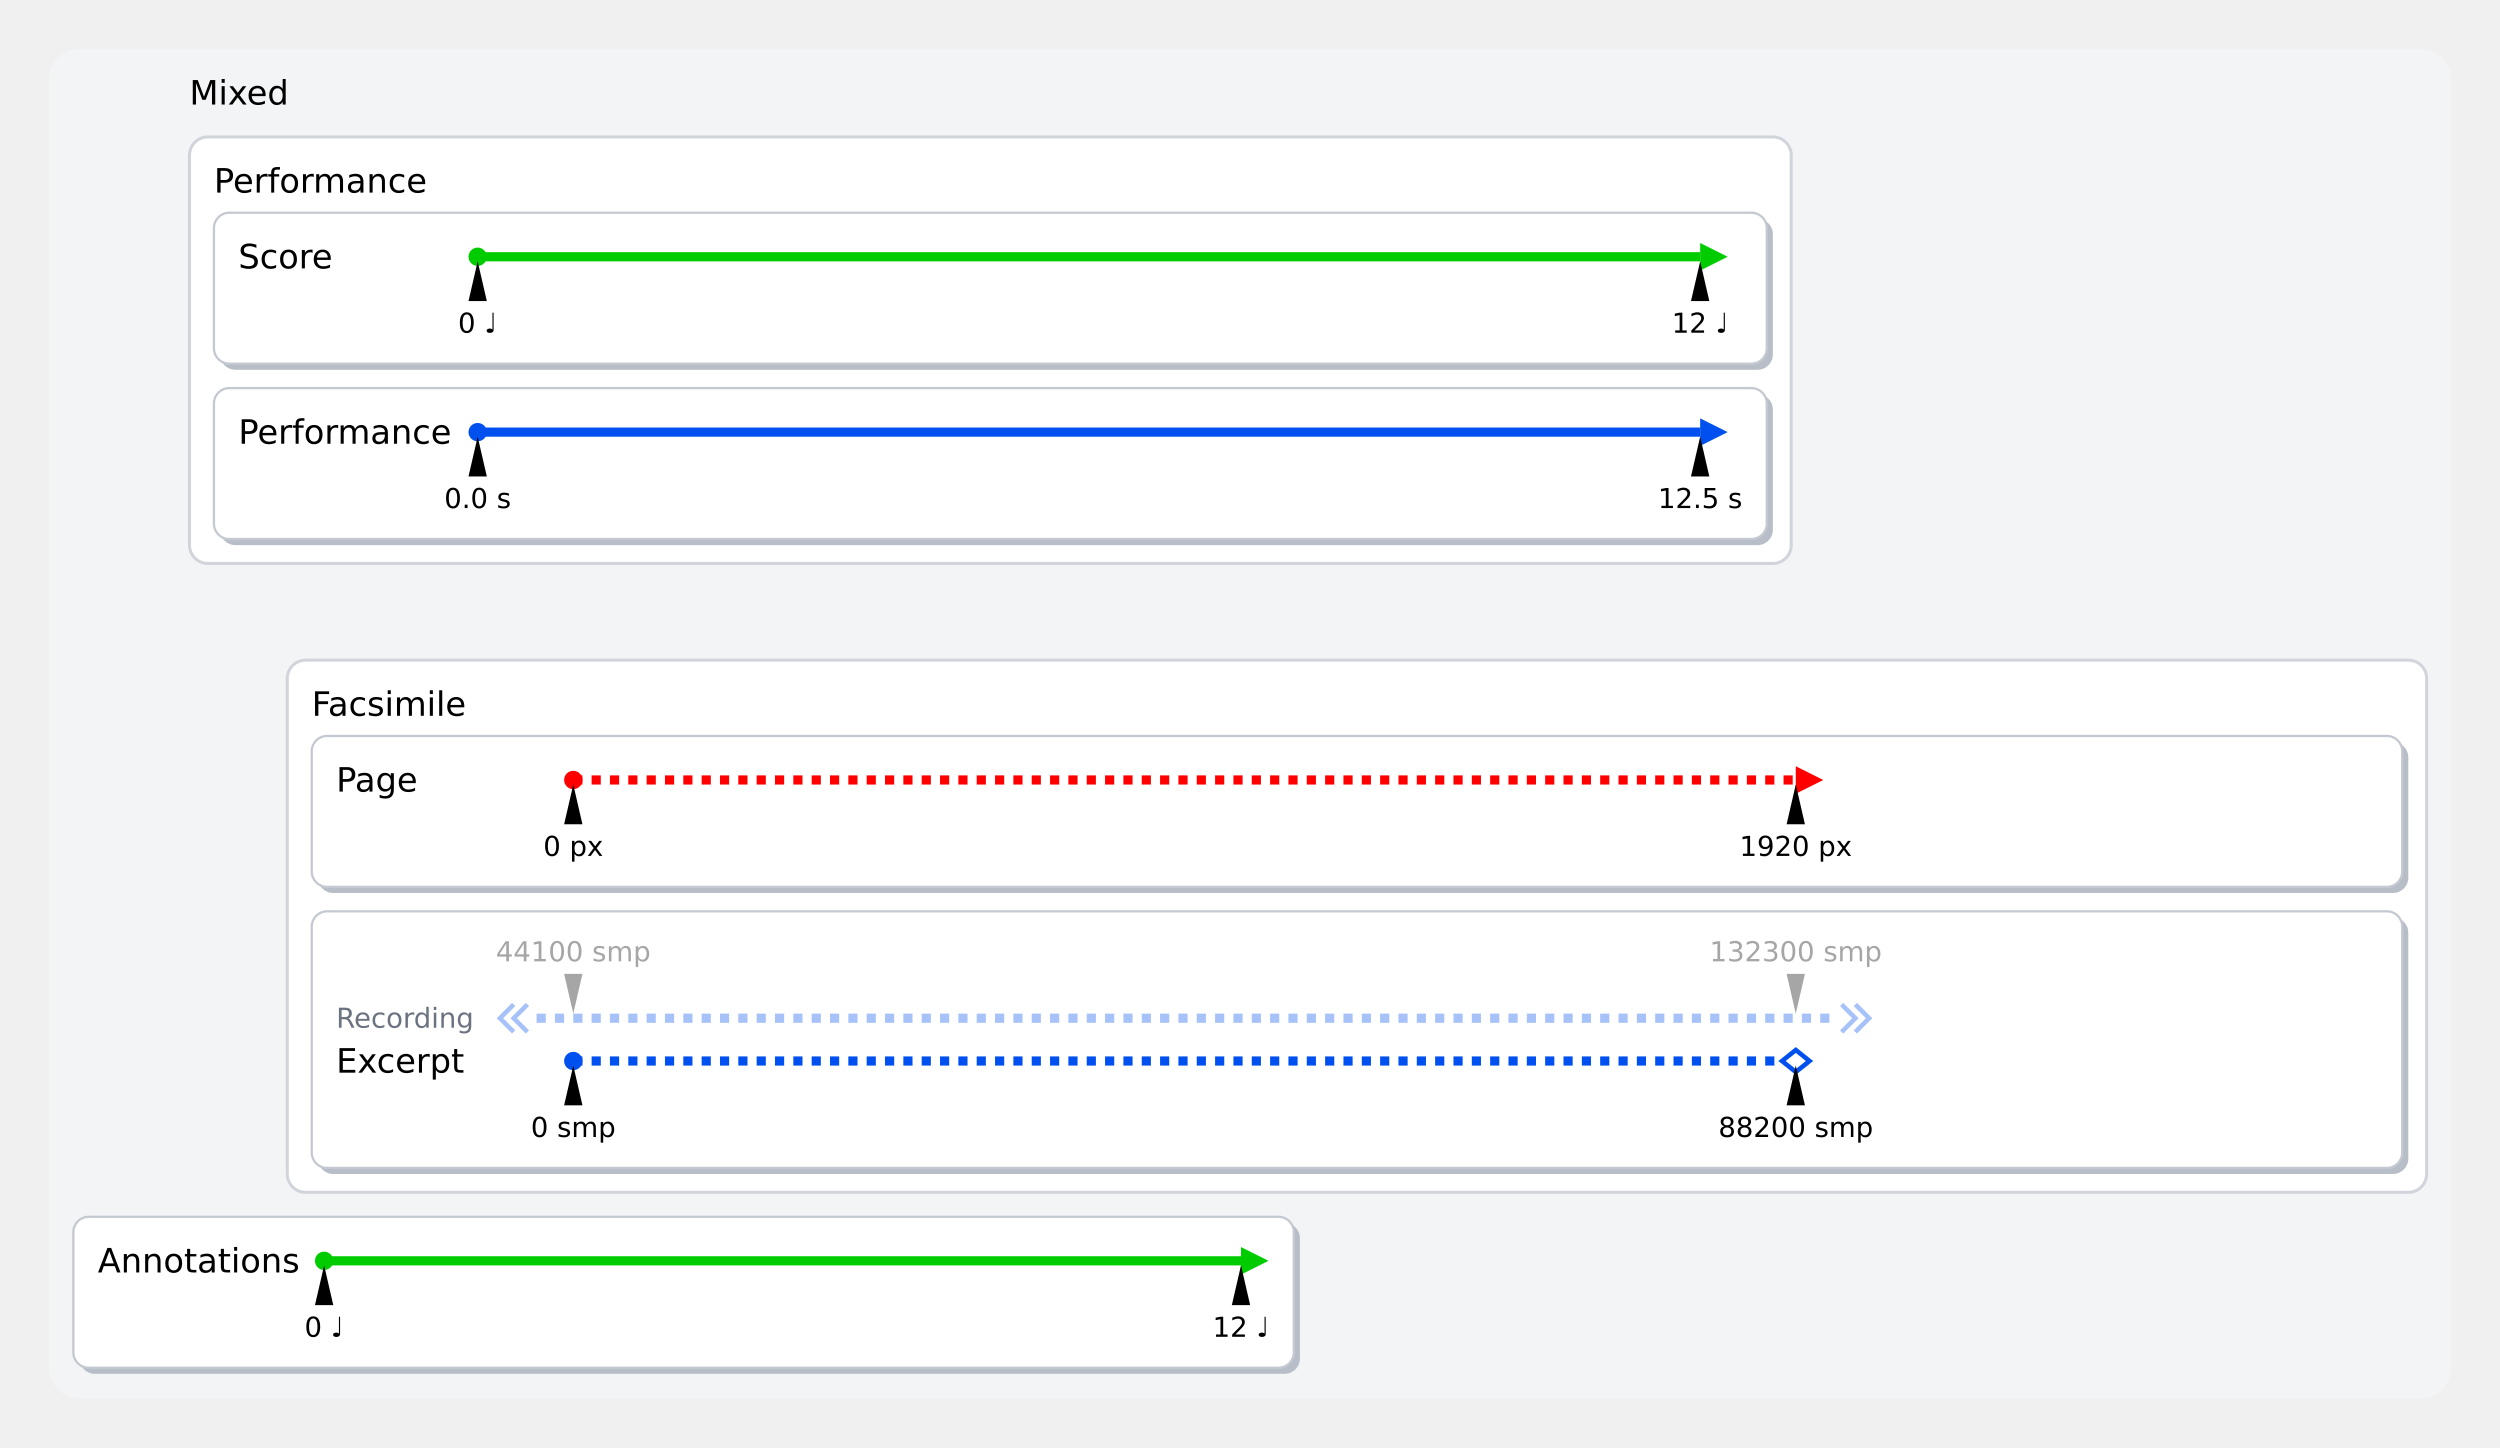
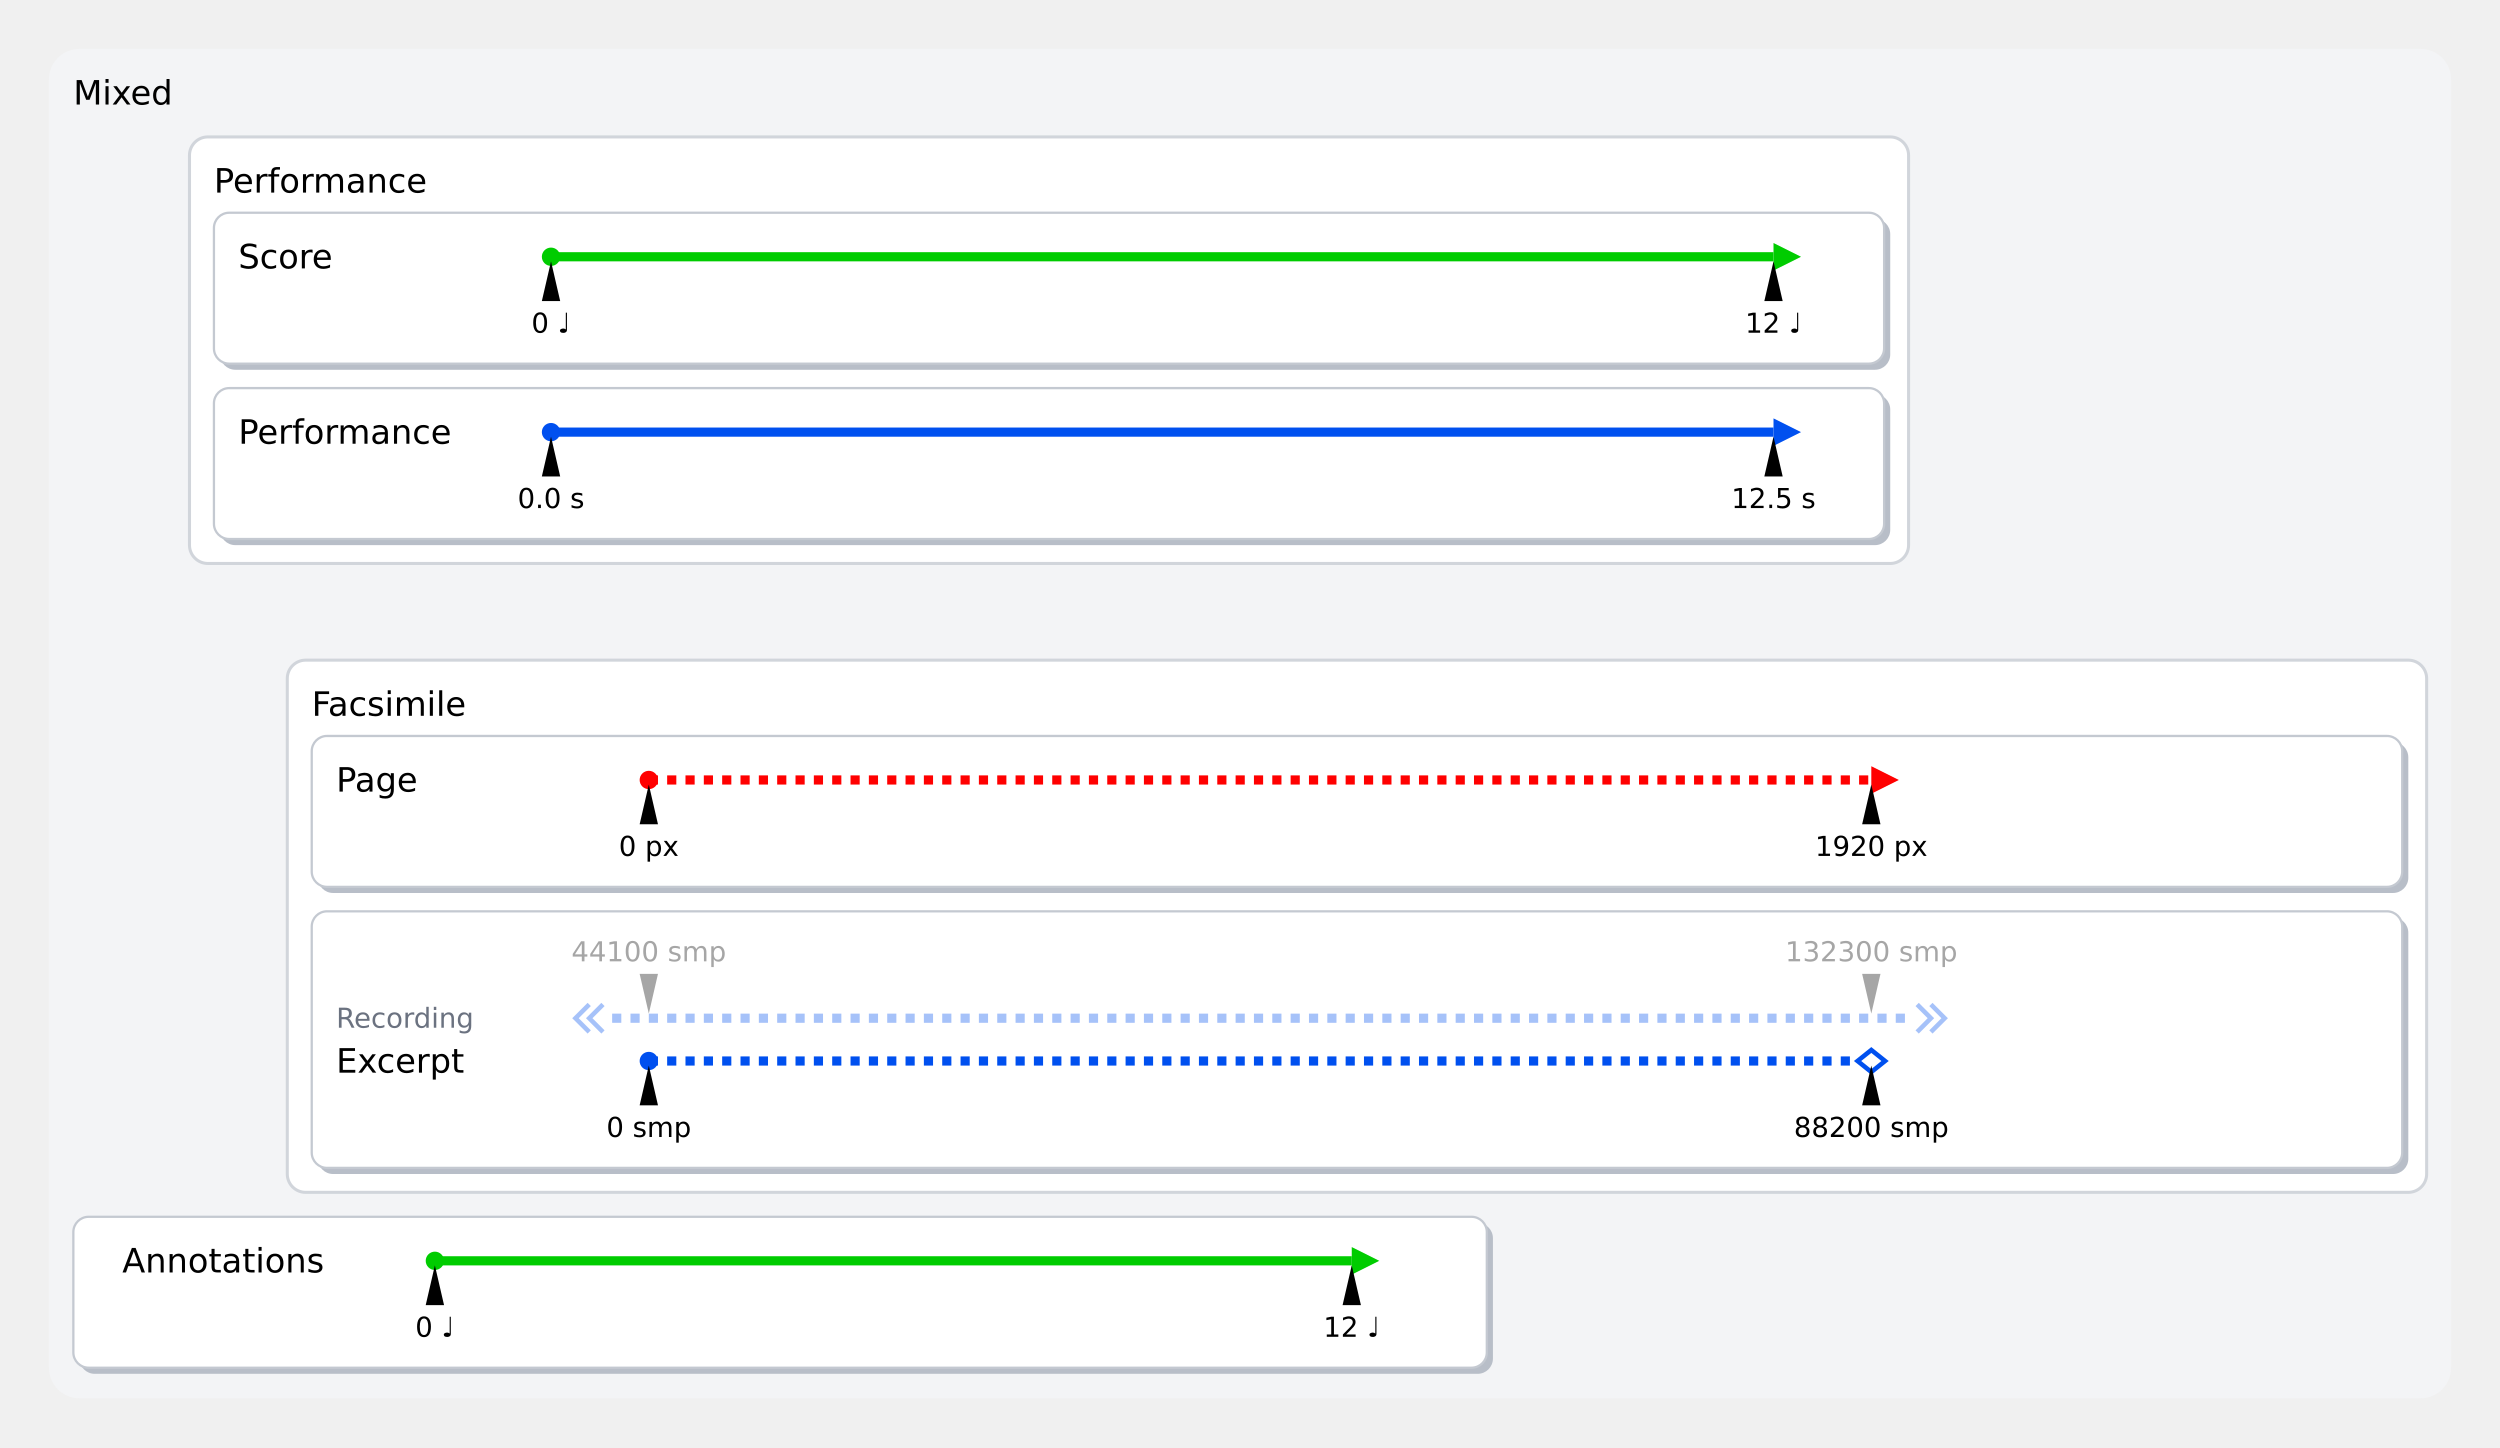
<svg xmlns="http://www.w3.org/2000/svg" width="818" height="473.516" viewBox="0 0 818 473.516" font-family="DejaVu Sans" text-rendering="geometricPrecision" style="font-kerning:none;font-variant-ligatures:none">
  <g transform="translate(16 16)">
    <rect x="0" y="0" width="786" height="441.516" rx="10" fill="#F3F4F6" />
-     <text data-address="name" x="46" y="18.21" text-anchor="start" font-size="11" fill="#000000">Mixed</text>
-     <rect data-address="group_1" x="46" y="28.805" width="524.086" height="139.562" rx="6" fill="#FFFFFF" stroke="#D1D5DB" stroke-width="1" />
+     <text data-address="name" x="8" y="18.21" text-anchor="start" font-size="11" fill="#000000">Mixed</text>
+     <rect data-address="group_1" x="46" y="28.805" width="562.485" height="139.562" rx="6" fill="#FFFFFF" stroke="#D1D5DB" stroke-width="1" />
    <text data-address="group_1/name" x="54" y="47.015" text-anchor="start" font-size="11" fill="#000000">Performance</text>
-     <rect data-address="score/card" x="56" y="55.609" width="508.086" height="49.379" rx="5" fill="#B8BEC8" />
-     <rect data-address="score/card" x="54" y="53.609" width="508.086" height="49.379" rx="5" fill="#FFFFFF" stroke="#C4C9D1" stroke-width="0.75" />
-     <line data-address="score" x1="140.292" y1="68.012" x2="540.292" y2="68.012" stroke="#00CC00" stroke-width="3" />
-     <circle data-address="score" cx="140.292" cy="68.012" r="3" fill="#00CC00" />
-     <polygon data-address="score" points="549.292,68.012 540.292,63.512 540.292,72.512" fill="#00CC00" />
-     <polygon data-address="score/start" points="140.292,69.512 137.292,82.512 143.292,82.512" fill="#000000" />
-     <polygon data-address="score/end" points="540.292,69.512 537.292,82.512 543.292,82.512" fill="#000000" />
+     <rect data-address="score/card" x="56" y="55.609" width="546.485" height="49.379" rx="5" fill="#B8BEC8" />
+     <rect data-address="score/card" x="54" y="53.609" width="546.485" height="49.379" rx="5" fill="#FFFFFF" stroke="#C4C9D1" stroke-width="0.75" />
+     <line data-address="score" x1="164.292" y1="68.012" x2="564.292" y2="68.012" stroke="#00CC00" stroke-width="3" />
+     <circle data-address="score" cx="164.292" cy="68.012" r="3" fill="#00CC00" />
+     <polygon data-address="score" points="573.292,68.012 564.292,63.512 564.292,72.512" fill="#00CC00" />
+     <polygon data-address="score/start" points="164.292,69.512 161.292,82.512 167.292,82.512" fill="#000000" />
+     <polygon data-address="score/end" points="564.292,69.512 561.292,82.512 567.292,82.512" fill="#000000" />
    <text data-address="score/name" x="62" y="71.82" text-anchor="start" font-size="11" fill="#000000">Score</text>
-     <text data-address="score/start/label" x="140.292" y="92.866" text-anchor="middle" font-size="9" fill="#000000">0 ♩</text>
-     <text data-address="score/end/label" x="540.292" y="92.866" text-anchor="middle" font-size="9" fill="#000000">12 ♩</text>
-     <rect data-address="performance/card" x="56" y="112.988" width="508.086" height="49.379" rx="5" fill="#B8BEC8" />
-     <rect data-address="performance/card" x="54" y="110.988" width="508.086" height="49.379" rx="5" fill="#FFFFFF" stroke="#C4C9D1" stroke-width="0.75" />
-     <line data-address="performance" x1="140.292" y1="125.391" x2="540.292" y2="125.391" stroke="#0050EF" stroke-width="3" />
-     <circle data-address="performance" cx="140.292" cy="125.391" r="3" fill="#0050EF" />
-     <polygon data-address="performance" points="549.292,125.391 540.292,120.891 540.292,129.891" fill="#0050EF" />
-     <polygon data-address="performance/start" points="140.292,126.891 137.292,139.891 143.292,139.891" fill="#000000" />
-     <polygon data-address="performance/end" points="540.292,126.891 537.292,139.891 543.292,139.891" fill="#000000" />
+     <text data-address="score/start/label" x="164.292" y="92.866" text-anchor="middle" font-size="9" fill="#000000">0 ♩</text>
+     <text data-address="score/end/label" x="564.292" y="92.866" text-anchor="middle" font-size="9" fill="#000000">12 ♩</text>
+     <rect data-address="performance/card" x="56" y="112.988" width="546.485" height="49.379" rx="5" fill="#B8BEC8" />
+     <rect data-address="performance/card" x="54" y="110.988" width="546.485" height="49.379" rx="5" fill="#FFFFFF" stroke="#C4C9D1" stroke-width="0.75" />
+     <line data-address="performance" x1="164.292" y1="125.391" x2="564.292" y2="125.391" stroke="#0050EF" stroke-width="3" />
+     <circle data-address="performance" cx="164.292" cy="125.391" r="3" fill="#0050EF" />
+     <polygon data-address="performance" points="573.292,125.391 564.292,120.891 564.292,129.891" fill="#0050EF" />
+     <polygon data-address="performance/start" points="164.292,126.891 161.292,139.891 167.292,139.891" fill="#000000" />
+     <polygon data-address="performance/end" points="564.292,126.891 561.292,139.891 567.292,139.891" fill="#000000" />
    <text data-address="performance/name" x="62" y="129.199" text-anchor="start" font-size="11" fill="#000000">Performance</text>
-     <text data-address="performance/start/label" x="140.292" y="150.245" text-anchor="middle" font-size="9" fill="#000000">0.0 s</text>
-     <text data-address="performance/end/label" x="540.292" y="150.245" text-anchor="middle" font-size="9" fill="#000000">12.5 s</text>
+     <text data-address="performance/start/label" x="164.292" y="150.245" text-anchor="middle" font-size="9" fill="#000000">0.0 s</text>
+     <text data-address="performance/end/label" x="564.292" y="150.245" text-anchor="middle" font-size="9" fill="#000000">12.5 s</text>
    <rect data-address="group_2" x="78" y="200" width="700" height="174.137" rx="6" fill="#FFFFFF" stroke="#D1D5DB" stroke-width="1" />
    <text data-address="group_2/name" x="86" y="218.21" text-anchor="start" font-size="11" fill="#000000">Facsimile</text>
    <rect data-address="page/card" x="88" y="226.805" width="684" height="49.379" rx="5" fill="#B8BEC8" />
    <rect data-address="page/card" x="86" y="224.805" width="684" height="49.379" rx="5" fill="#FFFFFF" stroke="#C4C9D1" stroke-width="0.75" />
-     <line data-address="page" x1="171.576" y1="239.207" x2="571.576" y2="239.207" stroke="#FF0000" stroke-width="3" stroke-dasharray="3 3" />
-     <circle data-address="page" cx="171.576" cy="239.207" r="3" fill="#FF0000" />
-     <polygon data-address="page" points="580.576,239.207 571.576,234.707 571.576,243.707" fill="#FF0000" />
-     <polygon data-address="page/start" points="171.576,240.707 168.576,253.707 174.576,253.707" fill="#000000" />
-     <polygon data-address="page/end" points="571.576,240.707 568.576,253.707 574.576,253.707" fill="#000000" />
+     <line data-address="page" x1="196.292" y1="239.207" x2="596.292" y2="239.207" stroke="#FF0000" stroke-width="3" stroke-dasharray="3 3" />
+     <circle data-address="page" cx="196.292" cy="239.207" r="3" fill="#FF0000" />
+     <polygon data-address="page" points="605.292,239.207 596.292,234.707 596.292,243.707" fill="#FF0000" />
+     <polygon data-address="page/start" points="196.292,240.707 193.292,253.707 199.292,253.707" fill="#000000" />
+     <polygon data-address="page/end" points="596.292,240.707 593.292,253.707 599.292,253.707" fill="#000000" />
    <text data-address="page/name" x="94" y="243.015" text-anchor="start" font-size="11" fill="#000000">Page</text>
-     <text data-address="page/start/label" x="171.576" y="264.061" text-anchor="middle" font-size="9" fill="#000000">0 px</text>
-     <text data-address="page/end/label" x="571.576" y="264.061" text-anchor="middle" font-size="9" fill="#000000">1920 px</text>
+     <text data-address="page/start/label" x="196.292" y="264.061" text-anchor="middle" font-size="9" fill="#000000">0 px</text>
+     <text data-address="page/end/label" x="596.292" y="264.061" text-anchor="middle" font-size="9" fill="#000000">1920 px</text>
    <rect data-address="excerpt/card" x="88" y="284.184" width="684" height="83.953" rx="5" fill="#B8BEC8" />
    <rect data-address="excerpt/card" x="86" y="282.184" width="684" height="83.953" rx="5" fill="#FFFFFF" stroke="#C4C9D1" stroke-width="0.75" />
-     <line data-address="recording" x1="159.576" y1="317.16" x2="583.576" y2="317.16" stroke="#0050EF" stroke-width="3" stroke-dasharray="3 3" opacity="0.35" />
-     <polyline data-address="recording" points="156.576,312.66 152.076,317.16 156.576,321.66" fill="none" stroke="#0050EF" stroke-width="1.5" opacity="0.35" />
-     <polyline data-address="recording" points="152.076,312.66 147.576,317.16 152.076,321.66" fill="none" stroke="#0050EF" stroke-width="1.5" opacity="0.35" />
-     <polyline data-address="recording" points="586.576,312.66 591.076,317.16 586.576,321.66" fill="none" stroke="#0050EF" stroke-width="1.5" opacity="0.35" />
-     <polyline data-address="recording" points="591.076,312.66 595.576,317.16 591.076,321.66" fill="none" stroke="#0050EF" stroke-width="1.5" opacity="0.35" />
-     <line data-address="excerpt" x1="171.576" y1="331.16" x2="567.076" y2="331.16" stroke="#0050EF" stroke-width="3" stroke-dasharray="3 3" />
-     <circle data-address="excerpt" cx="171.576" cy="331.16" r="3" fill="#0050EF" />
-     <polygon data-address="excerpt" points="567.076,331.16 571.576,327.56 576.076,331.16 571.576,334.76" fill="none" stroke="#0050EF" stroke-width="1.5" />
-     <polygon data-address="excerpt/start" points="171.576,315.66 168.576,302.66 174.576,302.66" fill="#000000" opacity="0.35" />
-     <polygon data-address="excerpt/end" points="571.576,315.66 568.576,302.66 574.576,302.66" fill="#000000" opacity="0.35" />
-     <polygon data-address="excerpt/start" points="171.576,332.66 168.576,345.66 174.576,345.66" fill="#000000" />
-     <polygon data-address="excerpt/end" points="571.576,332.66 568.576,345.66 574.576,345.66" fill="#000000" />
+     <line data-address="recording" x1="184.292" y1="317.16" x2="608.292" y2="317.16" stroke="#0050EF" stroke-width="3" stroke-dasharray="3 3" opacity="0.35" />
+     <polyline data-address="recording" points="181.292,312.66 176.792,317.16 181.292,321.66" fill="none" stroke="#0050EF" stroke-width="1.5" opacity="0.35" />
+     <polyline data-address="recording" points="176.792,312.66 172.292,317.16 176.792,321.66" fill="none" stroke="#0050EF" stroke-width="1.5" opacity="0.35" />
+     <polyline data-address="recording" points="611.292,312.66 615.792,317.16 611.292,321.66" fill="none" stroke="#0050EF" stroke-width="1.5" opacity="0.35" />
+     <polyline data-address="recording" points="615.792,312.66 620.292,317.16 615.792,321.66" fill="none" stroke="#0050EF" stroke-width="1.5" opacity="0.35" />
+     <line data-address="excerpt" x1="196.292" y1="331.16" x2="591.792" y2="331.16" stroke="#0050EF" stroke-width="3" stroke-dasharray="3 3" />
+     <circle data-address="excerpt" cx="196.292" cy="331.16" r="3" fill="#0050EF" />
+     <polygon data-address="excerpt" points="591.792,331.16 596.292,327.56 600.792,331.16 596.292,334.76" fill="none" stroke="#0050EF" stroke-width="1.5" />
+     <polygon data-address="excerpt/start" points="196.292,315.66 193.292,302.66 199.292,302.66" fill="#000000" opacity="0.35" />
+     <polygon data-address="excerpt/end" points="596.292,315.66 593.292,302.66 599.292,302.66" fill="#000000" opacity="0.35" />
+     <polygon data-address="excerpt/start" points="196.292,332.66 193.292,345.66 199.292,345.66" fill="#000000" />
+     <polygon data-address="excerpt/end" points="596.292,332.66 593.292,345.66 599.292,345.66" fill="#000000" />
    <text data-address="recording/name" x="94" y="320.276" text-anchor="start" font-size="9" fill="#6B7280">Recording</text>
    <text data-address="excerpt/name" x="94" y="334.968" text-anchor="start" font-size="11" fill="#000000">Excerpt</text>
-     <text data-address="excerpt/start/label" x="171.576" y="298.538" text-anchor="middle" font-size="9" fill="#000000" opacity="0.35">44100 smp</text>
-     <text data-address="excerpt/end/label" x="571.576" y="298.538" text-anchor="middle" font-size="9" fill="#000000" opacity="0.35">132300 smp</text>
-     <text data-address="excerpt/start/label" x="171.576" y="356.014" text-anchor="middle" font-size="9" fill="#000000">0 smp</text>
-     <text data-address="excerpt/end/label" x="571.576" y="356.014" text-anchor="middle" font-size="9" fill="#000000">88200 smp</text>
-     <rect data-address="annotations/card" x="10" y="384.137" width="399.333" height="49.379" rx="5" fill="#B8BEC8" />
-     <rect data-address="annotations/card" x="8" y="382.137" width="399.333" height="49.379" rx="5" fill="#FFFFFF" stroke="#C4C9D1" stroke-width="0.75" />
-     <line data-address="annotations" x1="90.054" y1="396.539" x2="390.054" y2="396.539" stroke="#00CC00" stroke-width="3" />
-     <circle data-address="annotations" cx="90.054" cy="396.539" r="3" fill="#00CC00" />
-     <polygon data-address="annotations" points="399.054,396.539 390.054,392.039 390.054,401.039" fill="#00CC00" />
-     <polygon data-address="annotations/start" points="90.054,398.039 87.054,411.039 93.054,411.039" fill="#000000" />
-     <polygon data-address="annotations/end" points="390.054,398.039 387.054,411.039 393.054,411.039" fill="#000000" />
-     <text data-address="annotations/name" x="16" y="400.347" text-anchor="start" font-size="11" fill="#000000">Annotations</text>
-     <text data-address="annotations/start/label" x="90.054" y="421.393" text-anchor="middle" font-size="9" fill="#000000">0 ♩</text>
-     <text data-address="annotations/end/label" x="390.054" y="421.393" text-anchor="middle" font-size="9" fill="#000000">12 ♩</text>
+     <text data-address="excerpt/start/label" x="196.292" y="298.538" text-anchor="middle" font-size="9" fill="#000000" opacity="0.35">44100 smp</text>
+     <text data-address="excerpt/end/label" x="596.292" y="298.538" text-anchor="middle" font-size="9" fill="#000000" opacity="0.35">132300 smp</text>
+     <text data-address="excerpt/start/label" x="196.292" y="356.014" text-anchor="middle" font-size="9" fill="#000000">0 smp</text>
+     <text data-address="excerpt/end/label" x="596.292" y="356.014" text-anchor="middle" font-size="9" fill="#000000">88200 smp</text>
+     <rect data-address="annotations/card" x="10" y="384.137" width="462.485" height="49.379" rx="5" fill="#B8BEC8" />
+     <rect data-address="annotations/card" x="8" y="382.137" width="462.485" height="49.379" rx="5" fill="#FFFFFF" stroke="#C4C9D1" stroke-width="0.75" />
+     <line data-address="annotations" x1="126.291" y1="396.539" x2="426.291" y2="396.539" stroke="#00CC00" stroke-width="3" />
+     <circle data-address="annotations" cx="126.291" cy="396.539" r="3" fill="#00CC00" />
+     <polygon data-address="annotations" points="435.291,396.539 426.291,392.039 426.291,401.039" fill="#00CC00" />
+     <polygon data-address="annotations/start" points="126.291,398.039 123.291,411.039 129.292,411.039" fill="#000000" />
+     <polygon data-address="annotations/end" points="426.291,398.039 423.291,411.039 429.291,411.039" fill="#000000" />
+     <text data-address="annotations/name" x="24" y="400.347" text-anchor="start" font-size="11" fill="#000000">Annotations</text>
+     <text data-address="annotations/start/label" x="126.291" y="421.393" text-anchor="middle" font-size="9" fill="#000000">0 ♩</text>
+     <text data-address="annotations/end/label" x="426.291" y="421.393" text-anchor="middle" font-size="9" fill="#000000">12 ♩</text>
  </g>
</svg>
